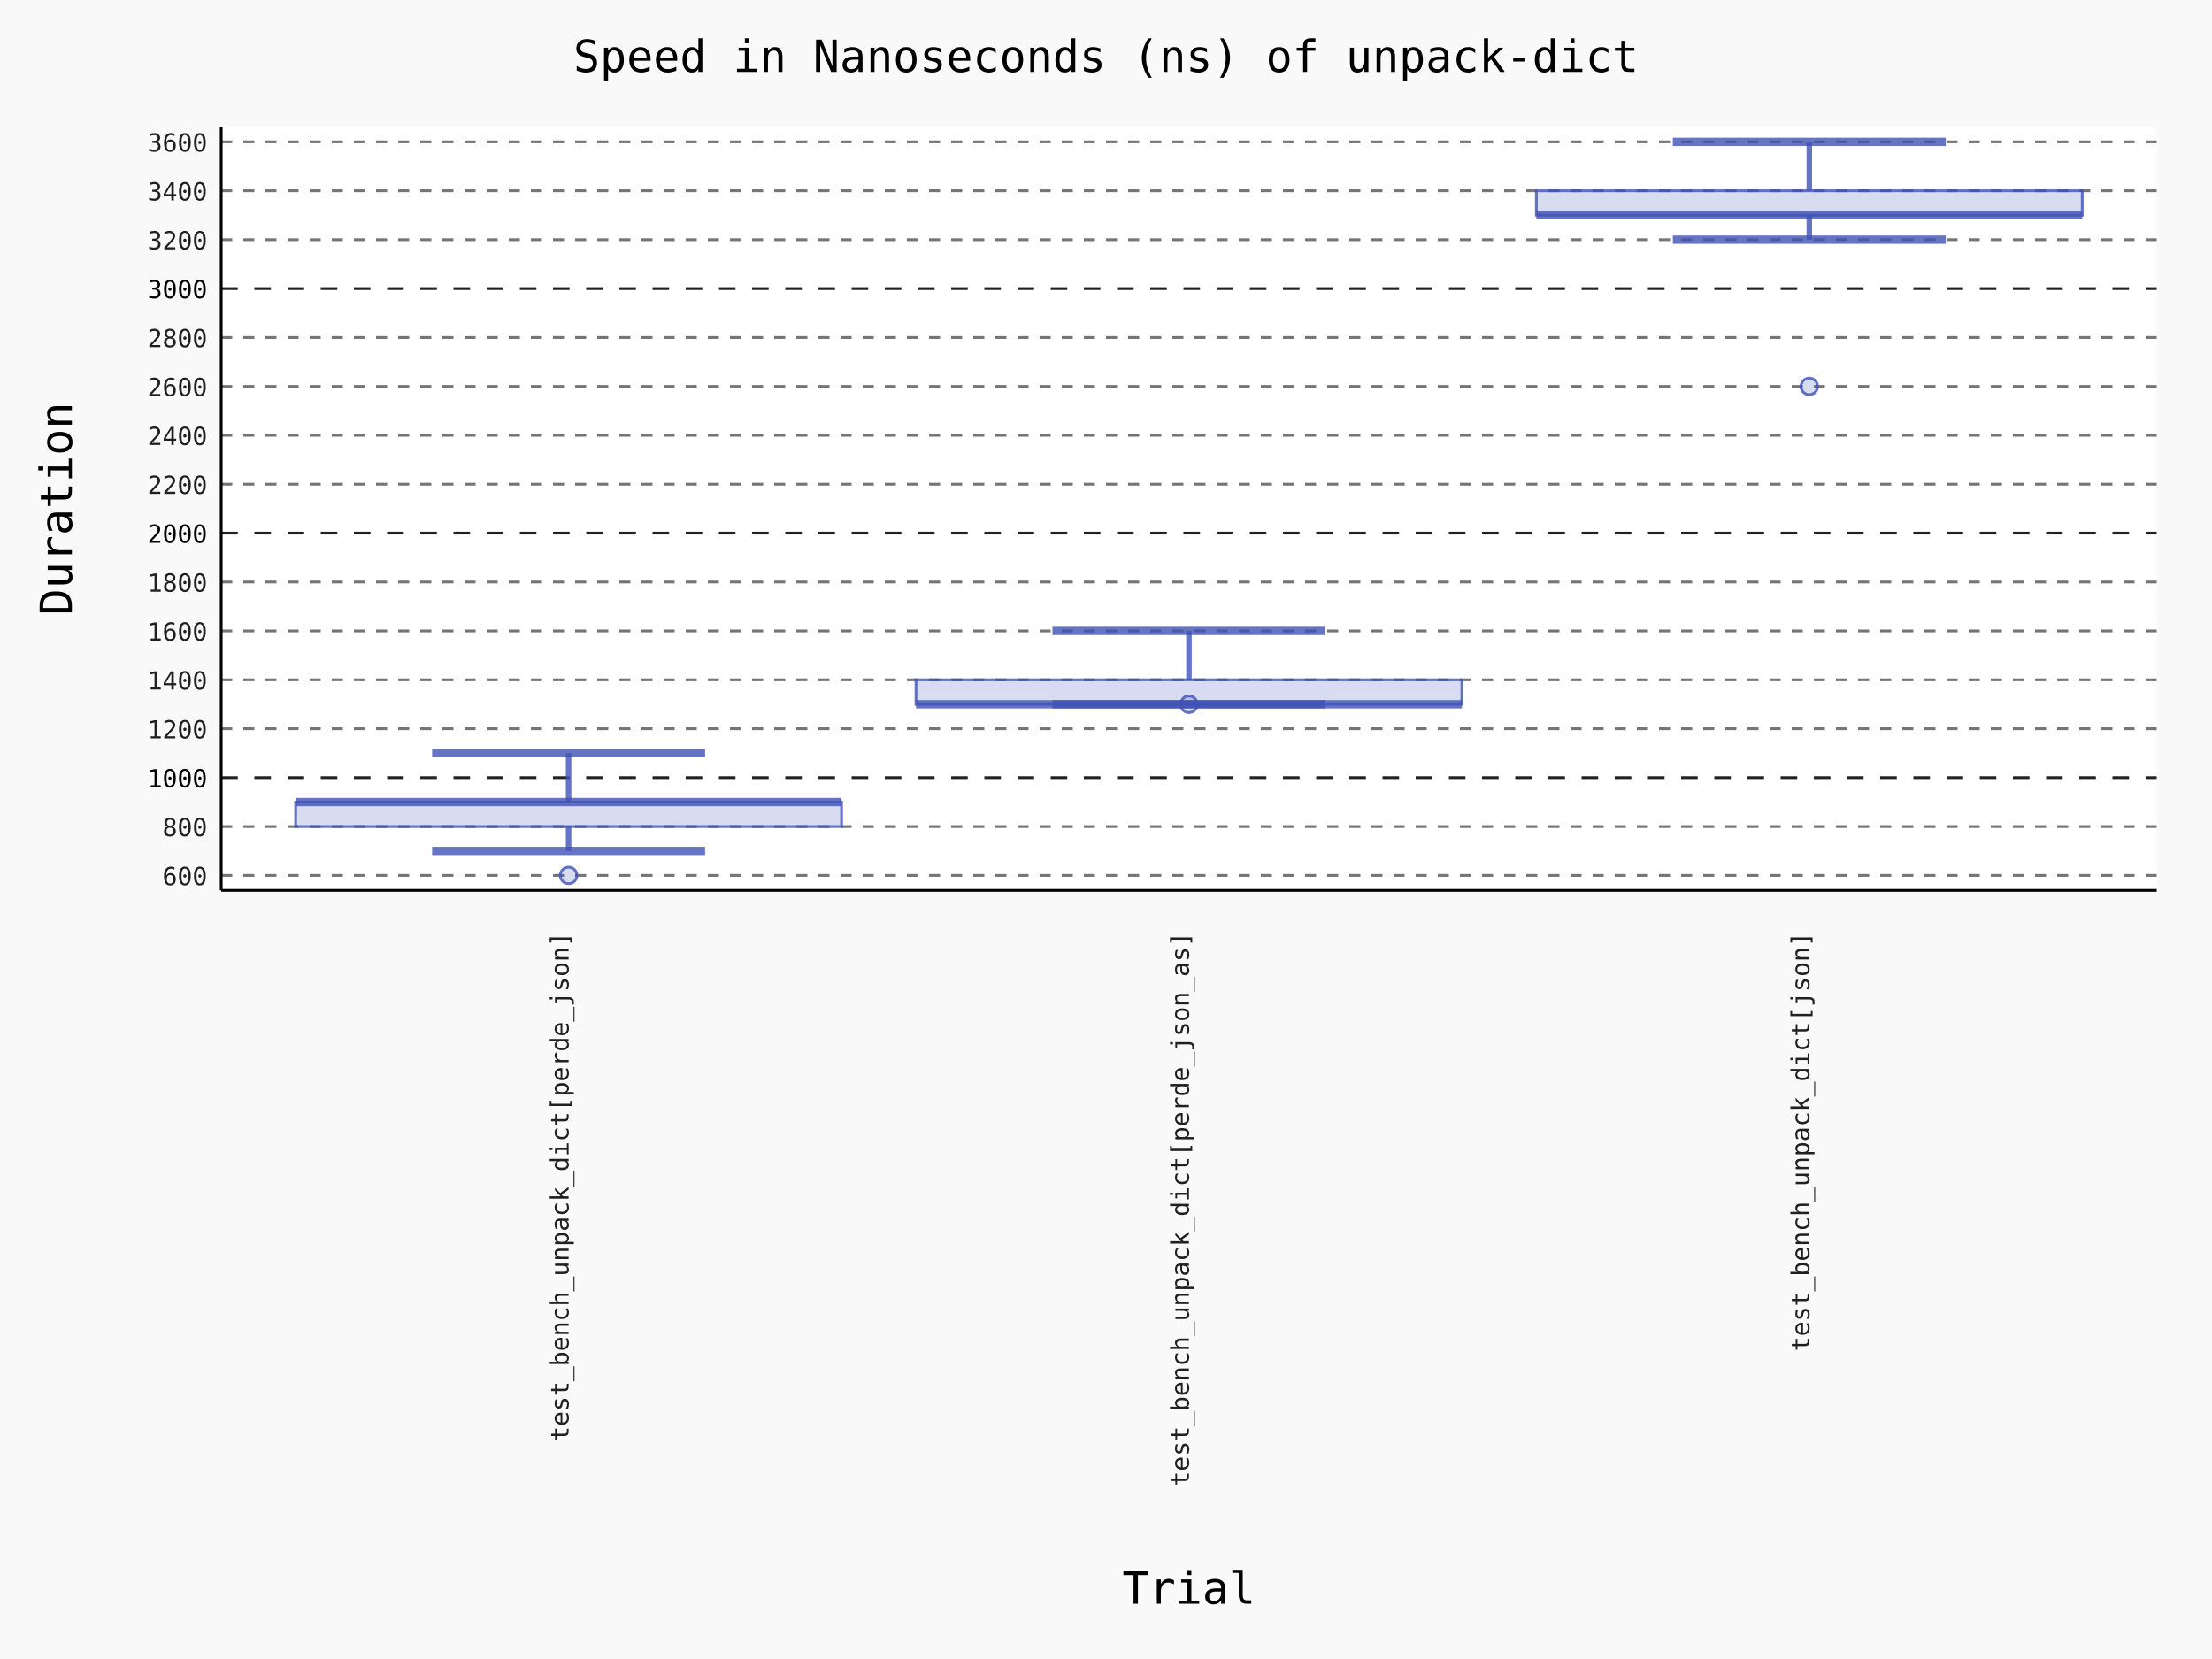
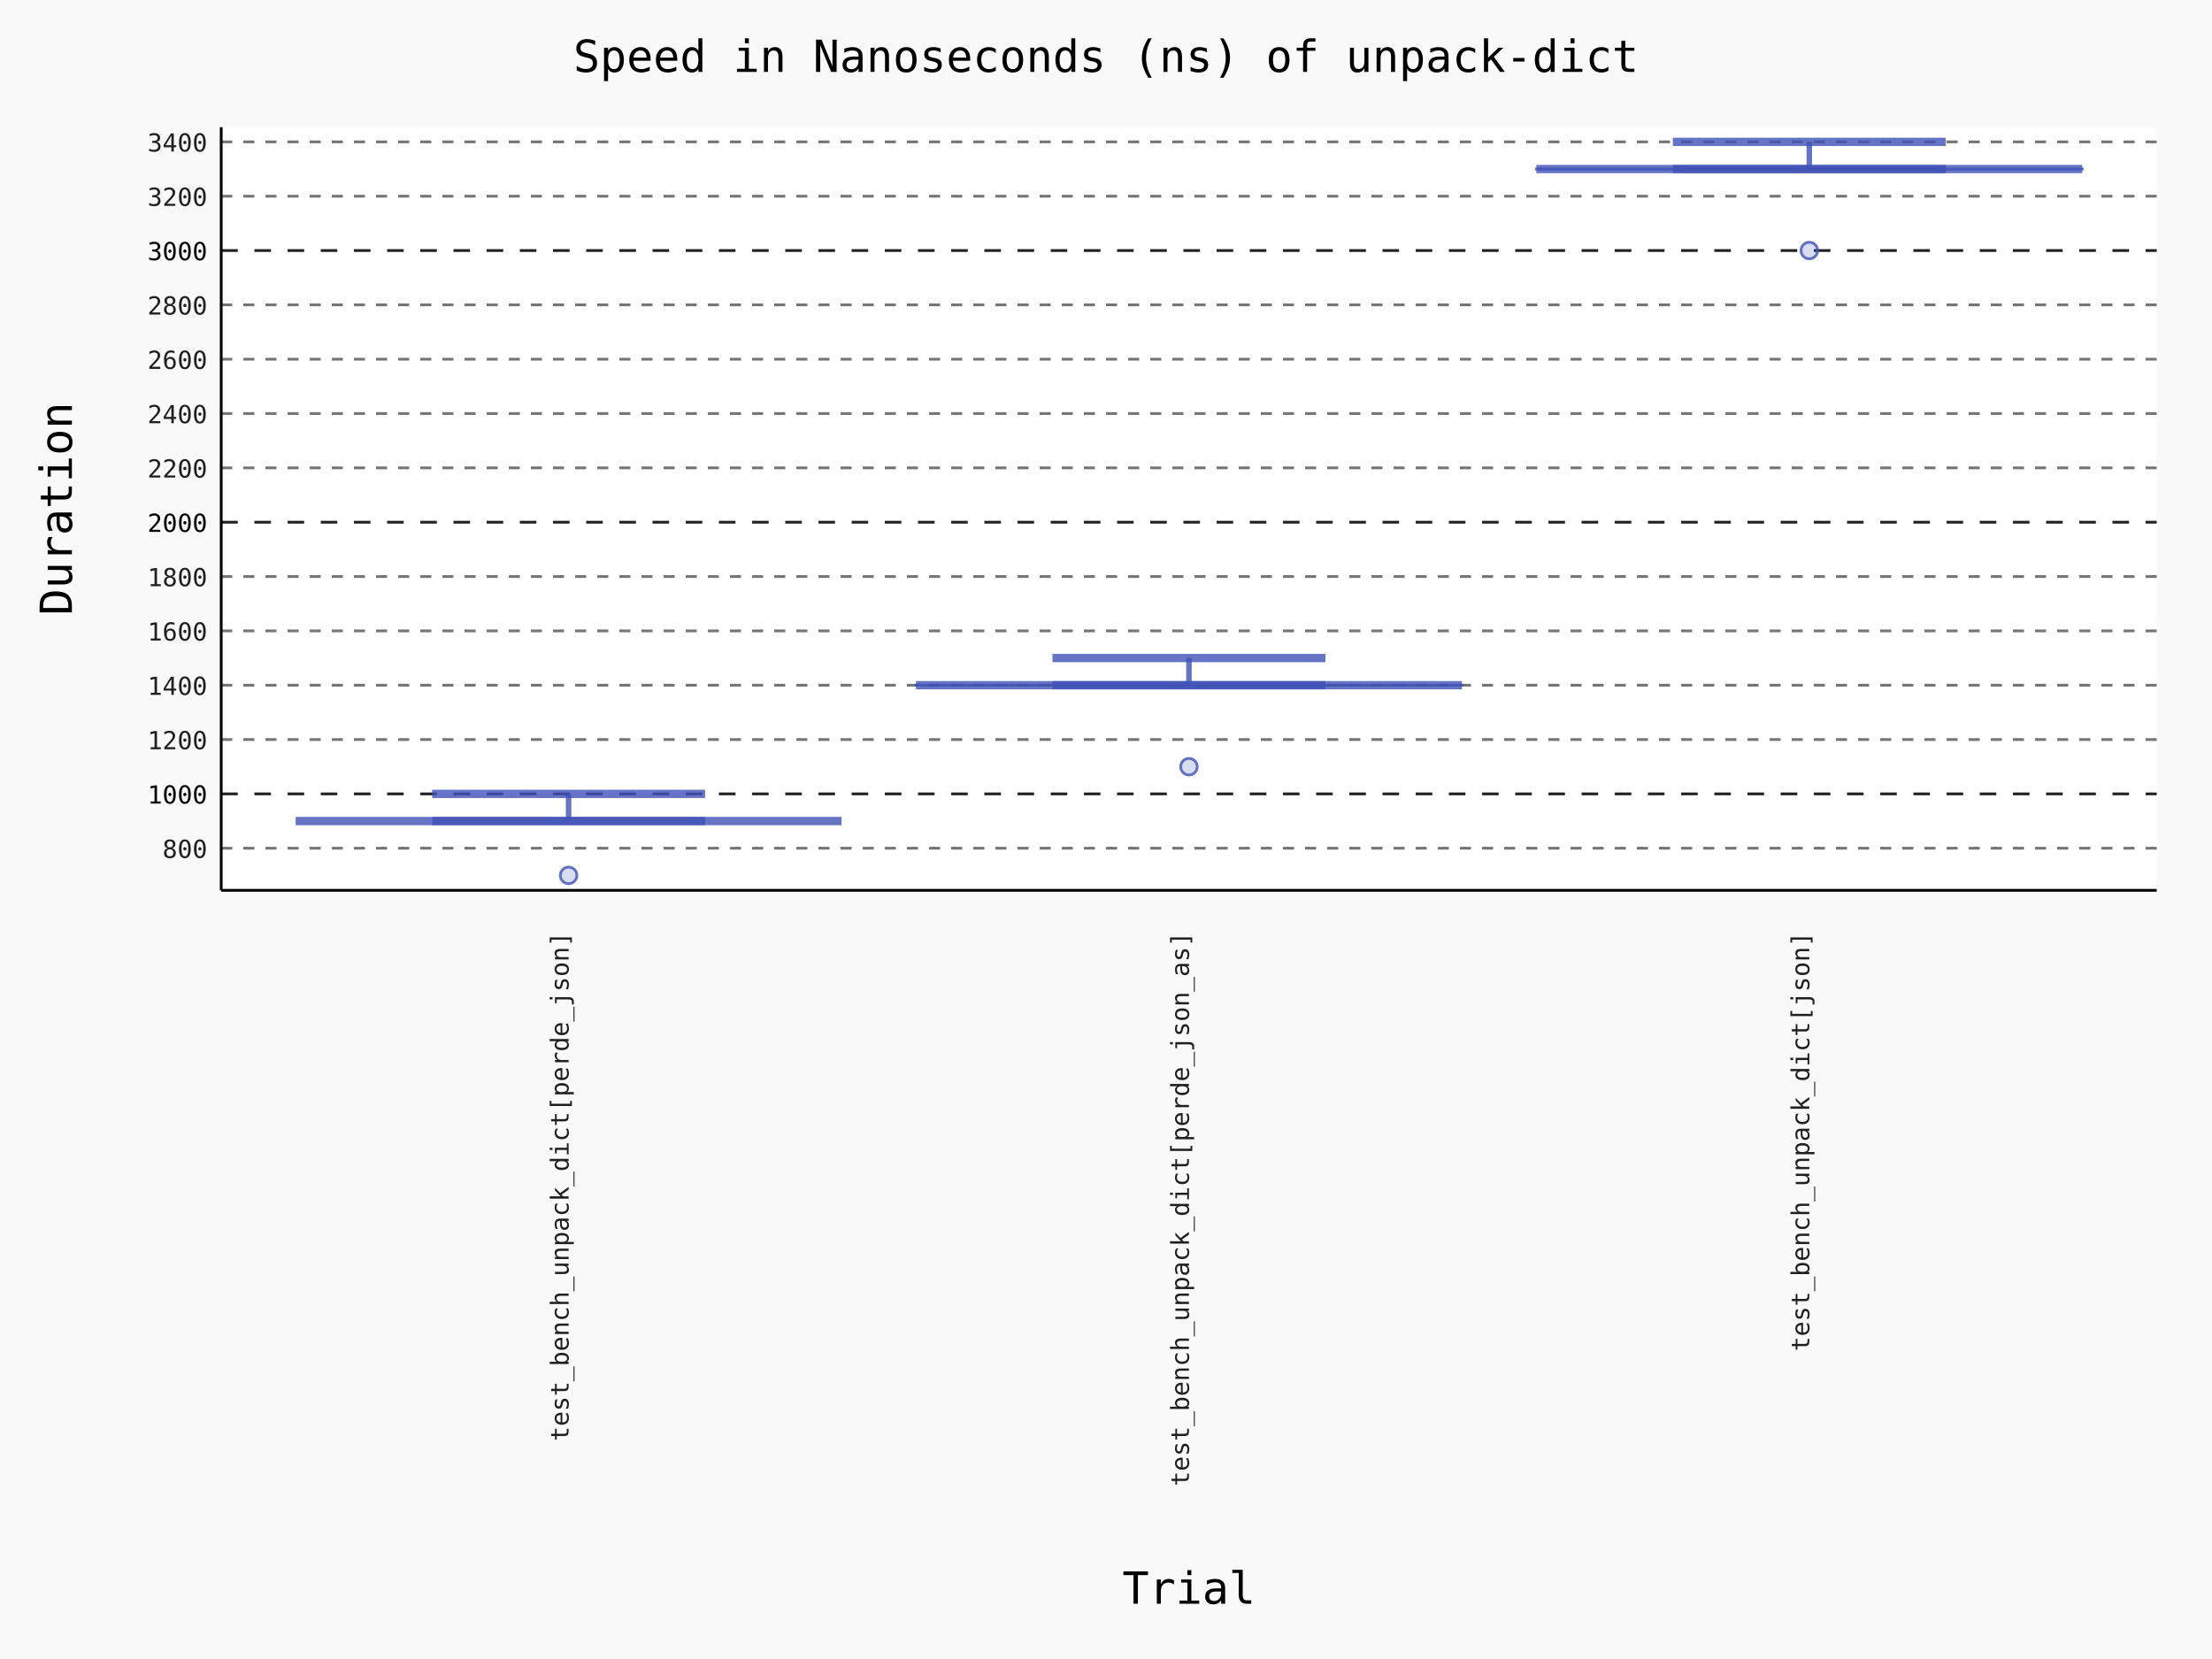
- <svg xmlns="http://www.w3.org/2000/svg" class="pygal-chart" id="chart-1e1df5a9-5a00-4f20-9dbd-84f9dd401477" viewBox="0 0 800 600">
+ <svg xmlns="http://www.w3.org/2000/svg" class="pygal-chart" id="chart-c2232a69-2ec2-431d-ac65-2ce5aca0ca9d" viewBox="0 0 800 600">
  <defs>
-     <style type="text/css">#chart-1e1df5a9-5a00-4f20-9dbd-84f9dd401477{-webkit-user-select:none;-webkit-font-smoothing:antialiased;font-family:Consolas,"Deja Vu Sans Mono","Bitstream Vera Sans Mono","Courier New",monospace}#chart-1e1df5a9-5a00-4f20-9dbd-84f9dd401477 .title{font-family:Consolas,"Deja Vu Sans Mono","Bitstream Vera Sans Mono","Courier New",monospace;font-size:16px}#chart-1e1df5a9-5a00-4f20-9dbd-84f9dd401477 .legends .legend text{font-family:Consolas,"Deja Vu Sans Mono","Bitstream Vera Sans Mono","Courier New",monospace;font-size:14px}#chart-1e1df5a9-5a00-4f20-9dbd-84f9dd401477 .axis text{font-family:Consolas,"Deja Vu Sans Mono","Bitstream Vera Sans Mono","Courier New",monospace;font-size:10px}#chart-1e1df5a9-5a00-4f20-9dbd-84f9dd401477 .axis text.major{font-family:Consolas,"Deja Vu Sans Mono","Bitstream Vera Sans Mono","Courier New",monospace;font-size:10px}#chart-1e1df5a9-5a00-4f20-9dbd-84f9dd401477 .text-overlay text.value{font-family:Consolas,"Deja Vu Sans Mono","Bitstream Vera Sans Mono","Courier New",monospace;font-size:16px}#chart-1e1df5a9-5a00-4f20-9dbd-84f9dd401477 .text-overlay text.label{font-family:Consolas,"Deja Vu Sans Mono","Bitstream Vera Sans Mono","Courier New",monospace;font-size:10px}#chart-1e1df5a9-5a00-4f20-9dbd-84f9dd401477 .tooltip{font-family:Consolas,"Deja Vu Sans Mono","Bitstream Vera Sans Mono","Courier New",monospace;font-size:14px}#chart-1e1df5a9-5a00-4f20-9dbd-84f9dd401477 text.no_data{font-family:Consolas,"Deja Vu Sans Mono","Bitstream Vera Sans Mono","Courier New",monospace;font-size:64px}
- #chart-1e1df5a9-5a00-4f20-9dbd-84f9dd401477{background-color:rgba(249,249,249,1)}#chart-1e1df5a9-5a00-4f20-9dbd-84f9dd401477 path,#chart-1e1df5a9-5a00-4f20-9dbd-84f9dd401477 line,#chart-1e1df5a9-5a00-4f20-9dbd-84f9dd401477 rect,#chart-1e1df5a9-5a00-4f20-9dbd-84f9dd401477 circle{-webkit-transition:150ms;-moz-transition:150ms;transition:150ms}#chart-1e1df5a9-5a00-4f20-9dbd-84f9dd401477 .graph &gt; .background{fill:rgba(249,249,249,1)}#chart-1e1df5a9-5a00-4f20-9dbd-84f9dd401477 .plot &gt; .background{fill:rgba(255,255,255,1)}#chart-1e1df5a9-5a00-4f20-9dbd-84f9dd401477 .graph{fill:rgba(0,0,0,.87)}#chart-1e1df5a9-5a00-4f20-9dbd-84f9dd401477 text.no_data{fill:rgba(0,0,0,1)}#chart-1e1df5a9-5a00-4f20-9dbd-84f9dd401477 .title{fill:rgba(0,0,0,1)}#chart-1e1df5a9-5a00-4f20-9dbd-84f9dd401477 .legends .legend text{fill:rgba(0,0,0,.87)}#chart-1e1df5a9-5a00-4f20-9dbd-84f9dd401477 .legends .legend:hover text{fill:rgba(0,0,0,1)}#chart-1e1df5a9-5a00-4f20-9dbd-84f9dd401477 .axis .line{stroke:rgba(0,0,0,1)}#chart-1e1df5a9-5a00-4f20-9dbd-84f9dd401477 .axis .guide.line{stroke:rgba(0,0,0,.54)}#chart-1e1df5a9-5a00-4f20-9dbd-84f9dd401477 .axis .major.line{stroke:rgba(0,0,0,.87)}#chart-1e1df5a9-5a00-4f20-9dbd-84f9dd401477 .axis text.major{fill:rgba(0,0,0,1)}#chart-1e1df5a9-5a00-4f20-9dbd-84f9dd401477 .axis.y .guides:hover .guide.line,#chart-1e1df5a9-5a00-4f20-9dbd-84f9dd401477 .line-graph .axis.x .guides:hover .guide.line,#chart-1e1df5a9-5a00-4f20-9dbd-84f9dd401477 .stackedline-graph .axis.x .guides:hover .guide.line,#chart-1e1df5a9-5a00-4f20-9dbd-84f9dd401477 .xy-graph .axis.x .guides:hover .guide.line{stroke:rgba(0,0,0,1)}#chart-1e1df5a9-5a00-4f20-9dbd-84f9dd401477 .axis .guides:hover text{fill:rgba(0,0,0,1)}#chart-1e1df5a9-5a00-4f20-9dbd-84f9dd401477 .reactive{fill-opacity:.7;stroke-opacity:.8}#chart-1e1df5a9-5a00-4f20-9dbd-84f9dd401477 .ci{stroke:rgba(0,0,0,.87)}#chart-1e1df5a9-5a00-4f20-9dbd-84f9dd401477 .reactive.active,#chart-1e1df5a9-5a00-4f20-9dbd-84f9dd401477 .active .reactive{fill-opacity:.8;stroke-opacity:.9;stroke-width:4}#chart-1e1df5a9-5a00-4f20-9dbd-84f9dd401477 .ci .reactive.active{stroke-width:1.5}#chart-1e1df5a9-5a00-4f20-9dbd-84f9dd401477 .series text{fill:rgba(0,0,0,1)}#chart-1e1df5a9-5a00-4f20-9dbd-84f9dd401477 .tooltip rect{fill:rgba(255,255,255,1);stroke:rgba(0,0,0,1);-webkit-transition:opacity 150ms;-moz-transition:opacity 150ms;transition:opacity 150ms}#chart-1e1df5a9-5a00-4f20-9dbd-84f9dd401477 .tooltip .label{fill:rgba(0,0,0,.87)}#chart-1e1df5a9-5a00-4f20-9dbd-84f9dd401477 .tooltip .label{fill:rgba(0,0,0,.87)}#chart-1e1df5a9-5a00-4f20-9dbd-84f9dd401477 .tooltip .legend{font-size:.8em;fill:rgba(0,0,0,.54)}#chart-1e1df5a9-5a00-4f20-9dbd-84f9dd401477 .tooltip .x_label{font-size:.6em;fill:rgba(0,0,0,1)}#chart-1e1df5a9-5a00-4f20-9dbd-84f9dd401477 .tooltip .xlink{font-size:.5em;text-decoration:underline}#chart-1e1df5a9-5a00-4f20-9dbd-84f9dd401477 .tooltip .value{font-size:1.5em}#chart-1e1df5a9-5a00-4f20-9dbd-84f9dd401477 .bound{font-size:.5em}#chart-1e1df5a9-5a00-4f20-9dbd-84f9dd401477 .max-value{font-size:.75em;fill:rgba(0,0,0,.54)}#chart-1e1df5a9-5a00-4f20-9dbd-84f9dd401477 .map-element{fill:rgba(255,255,255,1);stroke:rgba(0,0,0,.54) !important}#chart-1e1df5a9-5a00-4f20-9dbd-84f9dd401477 .map-element .reactive{fill-opacity:inherit;stroke-opacity:inherit}#chart-1e1df5a9-5a00-4f20-9dbd-84f9dd401477 .color-0,#chart-1e1df5a9-5a00-4f20-9dbd-84f9dd401477 .color-0 a:visited{stroke:#3F51B5;fill:#3F51B5}#chart-1e1df5a9-5a00-4f20-9dbd-84f9dd401477 .color-1,#chart-1e1df5a9-5a00-4f20-9dbd-84f9dd401477 .color-1 a:visited{stroke:#3F51B5;fill:#3F51B5}#chart-1e1df5a9-5a00-4f20-9dbd-84f9dd401477 .color-2,#chart-1e1df5a9-5a00-4f20-9dbd-84f9dd401477 .color-2 a:visited{stroke:#3F51B5;fill:#3F51B5}#chart-1e1df5a9-5a00-4f20-9dbd-84f9dd401477 .text-overlay .color-0 text{fill:black}#chart-1e1df5a9-5a00-4f20-9dbd-84f9dd401477 .text-overlay .color-1 text{fill:black}#chart-1e1df5a9-5a00-4f20-9dbd-84f9dd401477 .text-overlay .color-2 text{fill:black}
- #chart-1e1df5a9-5a00-4f20-9dbd-84f9dd401477 text.no_data{text-anchor:middle}#chart-1e1df5a9-5a00-4f20-9dbd-84f9dd401477 .guide.line{fill:none}#chart-1e1df5a9-5a00-4f20-9dbd-84f9dd401477 .centered{text-anchor:middle}#chart-1e1df5a9-5a00-4f20-9dbd-84f9dd401477 .title{text-anchor:middle}#chart-1e1df5a9-5a00-4f20-9dbd-84f9dd401477 .legends .legend text{fill-opacity:1}#chart-1e1df5a9-5a00-4f20-9dbd-84f9dd401477 .axis.x text{text-anchor:middle}#chart-1e1df5a9-5a00-4f20-9dbd-84f9dd401477 .axis.x:not(.web) text[transform]{text-anchor:start}#chart-1e1df5a9-5a00-4f20-9dbd-84f9dd401477 .axis.x:not(.web) text[transform].backwards{text-anchor:end}#chart-1e1df5a9-5a00-4f20-9dbd-84f9dd401477 .axis.y text{text-anchor:end}#chart-1e1df5a9-5a00-4f20-9dbd-84f9dd401477 .axis.y text[transform].backwards{text-anchor:start}#chart-1e1df5a9-5a00-4f20-9dbd-84f9dd401477 .axis.y2 text{text-anchor:start}#chart-1e1df5a9-5a00-4f20-9dbd-84f9dd401477 .axis.y2 text[transform].backwards{text-anchor:end}#chart-1e1df5a9-5a00-4f20-9dbd-84f9dd401477 .axis .guide.line{stroke-dasharray:4,4}#chart-1e1df5a9-5a00-4f20-9dbd-84f9dd401477 .axis .major.guide.line{stroke-dasharray:6,6}#chart-1e1df5a9-5a00-4f20-9dbd-84f9dd401477 .horizontal .axis.y .guide.line,#chart-1e1df5a9-5a00-4f20-9dbd-84f9dd401477 .horizontal .axis.y2 .guide.line,#chart-1e1df5a9-5a00-4f20-9dbd-84f9dd401477 .vertical .axis.x .guide.line{opacity:0}#chart-1e1df5a9-5a00-4f20-9dbd-84f9dd401477 .horizontal .axis.always_show .guide.line,#chart-1e1df5a9-5a00-4f20-9dbd-84f9dd401477 .vertical .axis.always_show .guide.line{opacity:1 !important}#chart-1e1df5a9-5a00-4f20-9dbd-84f9dd401477 .axis.y .guides:hover .guide.line,#chart-1e1df5a9-5a00-4f20-9dbd-84f9dd401477 .axis.y2 .guides:hover .guide.line,#chart-1e1df5a9-5a00-4f20-9dbd-84f9dd401477 .axis.x .guides:hover .guide.line{opacity:1}#chart-1e1df5a9-5a00-4f20-9dbd-84f9dd401477 .axis .guides:hover text{opacity:1}#chart-1e1df5a9-5a00-4f20-9dbd-84f9dd401477 .nofill{fill:none}#chart-1e1df5a9-5a00-4f20-9dbd-84f9dd401477 .subtle-fill{fill-opacity:.2}#chart-1e1df5a9-5a00-4f20-9dbd-84f9dd401477 .dot{stroke-width:1px;fill-opacity:1}#chart-1e1df5a9-5a00-4f20-9dbd-84f9dd401477 .dot.active{stroke-width:5px}#chart-1e1df5a9-5a00-4f20-9dbd-84f9dd401477 .dot.negative{fill:transparent}#chart-1e1df5a9-5a00-4f20-9dbd-84f9dd401477 text,#chart-1e1df5a9-5a00-4f20-9dbd-84f9dd401477 tspan{stroke:none !important}#chart-1e1df5a9-5a00-4f20-9dbd-84f9dd401477 .series text.active{opacity:1}#chart-1e1df5a9-5a00-4f20-9dbd-84f9dd401477 .tooltip rect{fill-opacity:.95;stroke-width:.5}#chart-1e1df5a9-5a00-4f20-9dbd-84f9dd401477 .tooltip text{fill-opacity:1}#chart-1e1df5a9-5a00-4f20-9dbd-84f9dd401477 .showable{visibility:hidden}#chart-1e1df5a9-5a00-4f20-9dbd-84f9dd401477 .showable.shown{visibility:visible}#chart-1e1df5a9-5a00-4f20-9dbd-84f9dd401477 .gauge-background{fill:rgba(229,229,229,1);stroke:none}#chart-1e1df5a9-5a00-4f20-9dbd-84f9dd401477 .bg-lines{stroke:rgba(249,249,249,1);stroke-width:2px}
+     <style type="text/css">#chart-c2232a69-2ec2-431d-ac65-2ce5aca0ca9d{-webkit-user-select:none;-webkit-font-smoothing:antialiased;font-family:Consolas,"Deja Vu Sans Mono","Bitstream Vera Sans Mono","Courier New",monospace}#chart-c2232a69-2ec2-431d-ac65-2ce5aca0ca9d .title{font-family:Consolas,"Deja Vu Sans Mono","Bitstream Vera Sans Mono","Courier New",monospace;font-size:16px}#chart-c2232a69-2ec2-431d-ac65-2ce5aca0ca9d .legends .legend text{font-family:Consolas,"Deja Vu Sans Mono","Bitstream Vera Sans Mono","Courier New",monospace;font-size:14px}#chart-c2232a69-2ec2-431d-ac65-2ce5aca0ca9d .axis text{font-family:Consolas,"Deja Vu Sans Mono","Bitstream Vera Sans Mono","Courier New",monospace;font-size:10px}#chart-c2232a69-2ec2-431d-ac65-2ce5aca0ca9d .axis text.major{font-family:Consolas,"Deja Vu Sans Mono","Bitstream Vera Sans Mono","Courier New",monospace;font-size:10px}#chart-c2232a69-2ec2-431d-ac65-2ce5aca0ca9d .text-overlay text.value{font-family:Consolas,"Deja Vu Sans Mono","Bitstream Vera Sans Mono","Courier New",monospace;font-size:16px}#chart-c2232a69-2ec2-431d-ac65-2ce5aca0ca9d .text-overlay text.label{font-family:Consolas,"Deja Vu Sans Mono","Bitstream Vera Sans Mono","Courier New",monospace;font-size:10px}#chart-c2232a69-2ec2-431d-ac65-2ce5aca0ca9d .tooltip{font-family:Consolas,"Deja Vu Sans Mono","Bitstream Vera Sans Mono","Courier New",monospace;font-size:14px}#chart-c2232a69-2ec2-431d-ac65-2ce5aca0ca9d text.no_data{font-family:Consolas,"Deja Vu Sans Mono","Bitstream Vera Sans Mono","Courier New",monospace;font-size:64px}
+ #chart-c2232a69-2ec2-431d-ac65-2ce5aca0ca9d{background-color:rgba(249,249,249,1)}#chart-c2232a69-2ec2-431d-ac65-2ce5aca0ca9d path,#chart-c2232a69-2ec2-431d-ac65-2ce5aca0ca9d line,#chart-c2232a69-2ec2-431d-ac65-2ce5aca0ca9d rect,#chart-c2232a69-2ec2-431d-ac65-2ce5aca0ca9d circle{-webkit-transition:150ms;-moz-transition:150ms;transition:150ms}#chart-c2232a69-2ec2-431d-ac65-2ce5aca0ca9d .graph &gt; .background{fill:rgba(249,249,249,1)}#chart-c2232a69-2ec2-431d-ac65-2ce5aca0ca9d .plot &gt; .background{fill:rgba(255,255,255,1)}#chart-c2232a69-2ec2-431d-ac65-2ce5aca0ca9d .graph{fill:rgba(0,0,0,.87)}#chart-c2232a69-2ec2-431d-ac65-2ce5aca0ca9d text.no_data{fill:rgba(0,0,0,1)}#chart-c2232a69-2ec2-431d-ac65-2ce5aca0ca9d .title{fill:rgba(0,0,0,1)}#chart-c2232a69-2ec2-431d-ac65-2ce5aca0ca9d .legends .legend text{fill:rgba(0,0,0,.87)}#chart-c2232a69-2ec2-431d-ac65-2ce5aca0ca9d .legends .legend:hover text{fill:rgba(0,0,0,1)}#chart-c2232a69-2ec2-431d-ac65-2ce5aca0ca9d .axis .line{stroke:rgba(0,0,0,1)}#chart-c2232a69-2ec2-431d-ac65-2ce5aca0ca9d .axis .guide.line{stroke:rgba(0,0,0,.54)}#chart-c2232a69-2ec2-431d-ac65-2ce5aca0ca9d .axis .major.line{stroke:rgba(0,0,0,.87)}#chart-c2232a69-2ec2-431d-ac65-2ce5aca0ca9d .axis text.major{fill:rgba(0,0,0,1)}#chart-c2232a69-2ec2-431d-ac65-2ce5aca0ca9d .axis.y .guides:hover .guide.line,#chart-c2232a69-2ec2-431d-ac65-2ce5aca0ca9d .line-graph .axis.x .guides:hover .guide.line,#chart-c2232a69-2ec2-431d-ac65-2ce5aca0ca9d .stackedline-graph .axis.x .guides:hover .guide.line,#chart-c2232a69-2ec2-431d-ac65-2ce5aca0ca9d .xy-graph .axis.x .guides:hover .guide.line{stroke:rgba(0,0,0,1)}#chart-c2232a69-2ec2-431d-ac65-2ce5aca0ca9d .axis .guides:hover text{fill:rgba(0,0,0,1)}#chart-c2232a69-2ec2-431d-ac65-2ce5aca0ca9d .reactive{fill-opacity:.7;stroke-opacity:.8}#chart-c2232a69-2ec2-431d-ac65-2ce5aca0ca9d .ci{stroke:rgba(0,0,0,.87)}#chart-c2232a69-2ec2-431d-ac65-2ce5aca0ca9d .reactive.active,#chart-c2232a69-2ec2-431d-ac65-2ce5aca0ca9d .active .reactive{fill-opacity:.8;stroke-opacity:.9;stroke-width:4}#chart-c2232a69-2ec2-431d-ac65-2ce5aca0ca9d .ci .reactive.active{stroke-width:1.5}#chart-c2232a69-2ec2-431d-ac65-2ce5aca0ca9d .series text{fill:rgba(0,0,0,1)}#chart-c2232a69-2ec2-431d-ac65-2ce5aca0ca9d .tooltip rect{fill:rgba(255,255,255,1);stroke:rgba(0,0,0,1);-webkit-transition:opacity 150ms;-moz-transition:opacity 150ms;transition:opacity 150ms}#chart-c2232a69-2ec2-431d-ac65-2ce5aca0ca9d .tooltip .label{fill:rgba(0,0,0,.87)}#chart-c2232a69-2ec2-431d-ac65-2ce5aca0ca9d .tooltip .label{fill:rgba(0,0,0,.87)}#chart-c2232a69-2ec2-431d-ac65-2ce5aca0ca9d .tooltip .legend{font-size:.8em;fill:rgba(0,0,0,.54)}#chart-c2232a69-2ec2-431d-ac65-2ce5aca0ca9d .tooltip .x_label{font-size:.6em;fill:rgba(0,0,0,1)}#chart-c2232a69-2ec2-431d-ac65-2ce5aca0ca9d .tooltip .xlink{font-size:.5em;text-decoration:underline}#chart-c2232a69-2ec2-431d-ac65-2ce5aca0ca9d .tooltip .value{font-size:1.5em}#chart-c2232a69-2ec2-431d-ac65-2ce5aca0ca9d .bound{font-size:.5em}#chart-c2232a69-2ec2-431d-ac65-2ce5aca0ca9d .max-value{font-size:.75em;fill:rgba(0,0,0,.54)}#chart-c2232a69-2ec2-431d-ac65-2ce5aca0ca9d .map-element{fill:rgba(255,255,255,1);stroke:rgba(0,0,0,.54) !important}#chart-c2232a69-2ec2-431d-ac65-2ce5aca0ca9d .map-element .reactive{fill-opacity:inherit;stroke-opacity:inherit}#chart-c2232a69-2ec2-431d-ac65-2ce5aca0ca9d .color-0,#chart-c2232a69-2ec2-431d-ac65-2ce5aca0ca9d .color-0 a:visited{stroke:#3F51B5;fill:#3F51B5}#chart-c2232a69-2ec2-431d-ac65-2ce5aca0ca9d .color-1,#chart-c2232a69-2ec2-431d-ac65-2ce5aca0ca9d .color-1 a:visited{stroke:#3F51B5;fill:#3F51B5}#chart-c2232a69-2ec2-431d-ac65-2ce5aca0ca9d .color-2,#chart-c2232a69-2ec2-431d-ac65-2ce5aca0ca9d .color-2 a:visited{stroke:#3F51B5;fill:#3F51B5}#chart-c2232a69-2ec2-431d-ac65-2ce5aca0ca9d .text-overlay .color-0 text{fill:black}#chart-c2232a69-2ec2-431d-ac65-2ce5aca0ca9d .text-overlay .color-1 text{fill:black}#chart-c2232a69-2ec2-431d-ac65-2ce5aca0ca9d .text-overlay .color-2 text{fill:black}
+ #chart-c2232a69-2ec2-431d-ac65-2ce5aca0ca9d text.no_data{text-anchor:middle}#chart-c2232a69-2ec2-431d-ac65-2ce5aca0ca9d .guide.line{fill:none}#chart-c2232a69-2ec2-431d-ac65-2ce5aca0ca9d .centered{text-anchor:middle}#chart-c2232a69-2ec2-431d-ac65-2ce5aca0ca9d .title{text-anchor:middle}#chart-c2232a69-2ec2-431d-ac65-2ce5aca0ca9d .legends .legend text{fill-opacity:1}#chart-c2232a69-2ec2-431d-ac65-2ce5aca0ca9d .axis.x text{text-anchor:middle}#chart-c2232a69-2ec2-431d-ac65-2ce5aca0ca9d .axis.x:not(.web) text[transform]{text-anchor:start}#chart-c2232a69-2ec2-431d-ac65-2ce5aca0ca9d .axis.x:not(.web) text[transform].backwards{text-anchor:end}#chart-c2232a69-2ec2-431d-ac65-2ce5aca0ca9d .axis.y text{text-anchor:end}#chart-c2232a69-2ec2-431d-ac65-2ce5aca0ca9d .axis.y text[transform].backwards{text-anchor:start}#chart-c2232a69-2ec2-431d-ac65-2ce5aca0ca9d .axis.y2 text{text-anchor:start}#chart-c2232a69-2ec2-431d-ac65-2ce5aca0ca9d .axis.y2 text[transform].backwards{text-anchor:end}#chart-c2232a69-2ec2-431d-ac65-2ce5aca0ca9d .axis .guide.line{stroke-dasharray:4,4}#chart-c2232a69-2ec2-431d-ac65-2ce5aca0ca9d .axis .major.guide.line{stroke-dasharray:6,6}#chart-c2232a69-2ec2-431d-ac65-2ce5aca0ca9d .horizontal .axis.y .guide.line,#chart-c2232a69-2ec2-431d-ac65-2ce5aca0ca9d .horizontal .axis.y2 .guide.line,#chart-c2232a69-2ec2-431d-ac65-2ce5aca0ca9d .vertical .axis.x .guide.line{opacity:0}#chart-c2232a69-2ec2-431d-ac65-2ce5aca0ca9d .horizontal .axis.always_show .guide.line,#chart-c2232a69-2ec2-431d-ac65-2ce5aca0ca9d .vertical .axis.always_show .guide.line{opacity:1 !important}#chart-c2232a69-2ec2-431d-ac65-2ce5aca0ca9d .axis.y .guides:hover .guide.line,#chart-c2232a69-2ec2-431d-ac65-2ce5aca0ca9d .axis.y2 .guides:hover .guide.line,#chart-c2232a69-2ec2-431d-ac65-2ce5aca0ca9d .axis.x .guides:hover .guide.line{opacity:1}#chart-c2232a69-2ec2-431d-ac65-2ce5aca0ca9d .axis .guides:hover text{opacity:1}#chart-c2232a69-2ec2-431d-ac65-2ce5aca0ca9d .nofill{fill:none}#chart-c2232a69-2ec2-431d-ac65-2ce5aca0ca9d .subtle-fill{fill-opacity:.2}#chart-c2232a69-2ec2-431d-ac65-2ce5aca0ca9d .dot{stroke-width:1px;fill-opacity:1}#chart-c2232a69-2ec2-431d-ac65-2ce5aca0ca9d .dot.active{stroke-width:5px}#chart-c2232a69-2ec2-431d-ac65-2ce5aca0ca9d .dot.negative{fill:transparent}#chart-c2232a69-2ec2-431d-ac65-2ce5aca0ca9d text,#chart-c2232a69-2ec2-431d-ac65-2ce5aca0ca9d tspan{stroke:none !important}#chart-c2232a69-2ec2-431d-ac65-2ce5aca0ca9d .series text.active{opacity:1}#chart-c2232a69-2ec2-431d-ac65-2ce5aca0ca9d .tooltip rect{fill-opacity:.95;stroke-width:.5}#chart-c2232a69-2ec2-431d-ac65-2ce5aca0ca9d .tooltip text{fill-opacity:1}#chart-c2232a69-2ec2-431d-ac65-2ce5aca0ca9d .showable{visibility:hidden}#chart-c2232a69-2ec2-431d-ac65-2ce5aca0ca9d .showable.shown{visibility:visible}#chart-c2232a69-2ec2-431d-ac65-2ce5aca0ca9d .gauge-background{fill:rgba(229,229,229,1);stroke:none}#chart-c2232a69-2ec2-431d-ac65-2ce5aca0ca9d .bg-lines{stroke:rgba(249,249,249,1);stroke-width:2px}
.tooltip .value{font-size:1em !important}.axis text{font-size:9px !important}</style>
  </defs>
  <g class="graph custombox-graph vertical">
    <rect class="background" height="600" width="800" x="0" y="0" />
    <g class="plot" transform="translate(80, 46)">
      <rect class="background" height="276.0" width="700.0" x="0" y="0" />
      <g class="axis y always_show">
        <path class="line" d="M0 276 h700" />
        <g class="guides">
-           <path class="guide line" d="M0 270.604 h700" />
-           <text class="" x="-5" y="274.104">600</text>
+           <path class="guide line" d="M0 260.769 h700" />
+           <text class="" x="-5" y="264.269">800</text>
        </g>
        <g class="guides">
-           <path class="guide line" d="M0 252.917 h700" />
-           <text class="" x="-5" y="256.417">800</text>
+           <path class="major guide line" d="M0 241.118 h700" />
+           <text class="major" x="-5" y="244.618">1000</text>
        </g>
        <g class="guides">
-           <path class="major guide line" d="M0 235.231 h700" />
-           <text class="major" x="-5" y="238.731">1000</text>
+           <path class="guide line" d="M0 221.467 h700" />
+           <text class="" x="-5" y="224.967">1200</text>
        </g>
        <g class="guides">
-           <path class="guide line" d="M0 217.545 h700" />
-           <text class="" x="-5" y="221.045">1200</text>
+           <path class="guide line" d="M0 201.816 h700" />
+           <text class="" x="-5" y="205.316">1400</text>
        </g>
        <g class="guides">
-           <path class="guide line" d="M0 199.858 h700" />
-           <text class="" x="-5" y="203.358">1400</text>
+           <path class="guide line" d="M0 182.165 h700" />
+           <text class="" x="-5" y="185.665">1600</text>
        </g>
        <g class="guides">
-           <path class="guide line" d="M0 182.172 h700" />
-           <text class="" x="-5" y="185.672">1600</text>
+           <path class="guide line" d="M0 162.514 h700" />
+           <text class="" x="-5" y="166.014">1800</text>
        </g>
        <g class="guides">
-           <path class="guide line" d="M0 164.485 h700" />
-           <text class="" x="-5" y="167.985">1800</text>
+           <path class="major guide line" d="M0 142.864 h700" />
+           <text class="major" x="-5" y="146.364">2000</text>
        </g>
        <g class="guides">
-           <path class="major guide line" d="M0 146.799 h700" />
-           <text class="major" x="-5" y="150.299">2000</text>
+           <path class="guide line" d="M0 123.213 h700" />
+           <text class="" x="-5" y="126.713">2200</text>
        </g>
        <g class="guides">
-           <path class="guide line" d="M0 129.113 h700" />
-           <text class="" x="-5" y="132.613">2200</text>
+           <path class="guide line" d="M0 103.562 h700" />
+           <text class="" x="-5" y="107.062">2400</text>
        </g>
        <g class="guides">
-           <path class="guide line" d="M0 111.426 h700" />
-           <text class="" x="-5" y="114.926">2400</text>
+           <path class="guide line" d="M0 83.911 h700" />
+           <text class="" x="-5" y="87.411">2600</text>
        </g>
        <g class="guides">
-           <path class="guide line" d="M0 93.74 h700" />
-           <text class="" x="-5" y="97.24">2600</text>
+           <path class="guide line" d="M0 64.26 h700" />
+           <text class="" x="-5" y="67.76">2800</text>
        </g>
        <g class="guides">
-           <path class="guide line" d="M0 76.053 h700" />
-           <text class="" x="-5" y="79.553">2800</text>
+           <path class="major guide line" d="M0 44.609 h700" />
+           <text class="major" x="-5" y="48.109">3000</text>
        </g>
        <g class="guides">
-           <path class="major guide line" d="M0 58.367 h700" />
-           <text class="major" x="-5" y="61.867">3000</text>
-         </g>
-         <g class="guides">
-           <path class="guide line" d="M0 40.681 h700" />
-           <text class="" x="-5" y="44.181">3200</text>
-         </g>
-         <g class="guides">
-           <path class="guide line" d="M0 22.994 h700" />
-           <text class="" x="-5" y="26.494">3400</text>
+           <path class="guide line" d="M0 24.959 h700" />
+           <text class="" x="-5" y="28.459">3200</text>
        </g>
        <g class="guides">
          <path class="guide line" d="M0 5.308 h700" />
-           <text class="" x="-5" y="8.808">3600</text>
+           <text class="" x="-5" y="8.808">3400</text>
        </g>
      </g>
      <g class="axis x">
        <path class="line" d="M0 0 v276" />
        <g class="guides">
          <path class="guide line" d="M125.641 0 v276" />
          <text class="backwards" transform="rotate(270 125.641 291)" x="125.641" y="291.0">test_bench_unpack_dict[perde_json]</text>
        </g>
        <g class="guides">
          <path class="guide line" d="M350 0 v276" />
          <text class="backwards" transform="rotate(270 350 291)" x="350.0" y="291.0">test_bench_unpack_dict[perde_json_as]</text>
        </g>
        <g class="guides">
          <path class="guide line" d="M574.359 0 v276" />
          <text class="backwards" transform="rotate(270 574.359 291)" x="574.359" y="291.0">test_bench_unpack_dict[json]</text>
        </g>
      </g>
      <g class="series serie-0 color-0">
        <g class="boxes">
          <g class="box">
-             <path class="reactive tooltip-trigger" d="M76.282 261.761 L175 261.761" stroke-width="3" />
-             <path class="reactive tooltip-trigger" d="M26.923 244.074 L224.359 244.074" stroke-width="3" />
-             <path class="reactive tooltip-trigger" d="M76.282 226.388 L175 226.388" stroke-width="3" />
-             <path class="reactive tooltip-trigger" d="M125.641 261.761 L125.641 252.917" stroke-width="2" />
-             <path class="reactive tooltip-trigger" d="M125.641 226.388 L125.641 244.074" stroke-width="2" />
-             <rect class="subtle-fill reactive tooltip-trigger" height="8.843" width="197.436" x="26.923" y="244.074" />
-             <circle class="subtle-fill reactive tooltip-trigger" cx="125.641" cy="270.604" r="3" />
-             <circle class="subtle-fill reactive tooltip-trigger" cx="125.641" cy="-18645.014" r="3" />
+             <path class="reactive tooltip-trigger" d="M76.282 250.943 L175 250.943" stroke-width="3" />
+             <path class="reactive tooltip-trigger" d="M26.923 250.943 L224.359 250.943" stroke-width="3" />
+             <path class="reactive tooltip-trigger" d="M76.282 241.12 L175 241.12" stroke-width="3" />
+             <path class="reactive tooltip-trigger" d="M125.641 250.943 L125.641 250.943" stroke-width="2" />
+             <path class="reactive tooltip-trigger" d="M125.641 241.12 L125.641 250.943" stroke-width="2" />
+             <rect class="subtle-fill reactive tooltip-trigger" height="0.0" width="197.436" x="26.923" y="250.943" />
+             <circle class="subtle-fill reactive tooltip-trigger" cx="125.641" cy="270.596" r="3" />
+             <circle class="subtle-fill reactive tooltip-trigger" cx="125.641" cy="-4249.1" r="3" />
          </g>
        </g>
      </g>
      <g class="series serie-1 color-1">
        <g class="boxes">
          <g class="box">
-             <path class="reactive tooltip-trigger" d="M300.641 208.702 L399.359 208.702" stroke-width="3" />
-             <path class="reactive tooltip-trigger" d="M251.282 208.701 L448.718 208.701" stroke-width="3" />
-             <path class="reactive tooltip-trigger" d="M300.641 182.172 L399.359 182.172" stroke-width="3" />
-             <path class="reactive tooltip-trigger" d="M350 208.702 L350 208.702" stroke-width="2" />
-             <path class="reactive tooltip-trigger" d="M350 182.172 L350 199.858" stroke-width="2" />
-             <rect class="subtle-fill reactive tooltip-trigger" height="8.843" width="197.436" x="251.282" y="199.858" />
-             <circle class="subtle-fill reactive tooltip-trigger" cx="350.0" cy="208.702" r="3" />
-             <circle class="subtle-fill reactive tooltip-trigger" cx="350.0" cy="-13542.484" r="3" />
+             <path class="reactive tooltip-trigger" d="M300.641 201.818 L399.359 201.818" stroke-width="3" />
+             <path class="reactive tooltip-trigger" d="M251.282 201.815 L448.718 201.815" stroke-width="3" />
+             <path class="reactive tooltip-trigger" d="M300.641 191.992 L399.359 191.992" stroke-width="3" />
+             <path class="reactive tooltip-trigger" d="M350 201.818 L350 201.818" stroke-width="2" />
+             <path class="reactive tooltip-trigger" d="M350 191.992 L350 201.815" stroke-width="2" />
+             <rect class="subtle-fill reactive tooltip-trigger" height="0.003" width="197.436" x="251.282" y="201.815" />
+             <circle class="subtle-fill reactive tooltip-trigger" cx="350.0" cy="231.294" r="3" />
+             <circle class="subtle-fill reactive tooltip-trigger" cx="350.0" cy="-3374.637" r="3" />
          </g>
        </g>
      </g>
      <g class="series serie-2 color-2">
        <g class="boxes">
          <g class="box">
-             <path class="reactive tooltip-trigger" d="M525 40.681 L623.718 40.681" stroke-width="3" />
-             <path class="reactive tooltip-trigger" d="M475.641 31.837 L673.077 31.837" stroke-width="3" />
+             <path class="reactive tooltip-trigger" d="M525 15.134 L623.718 15.134" stroke-width="3" />
+             <path class="reactive tooltip-trigger" d="M475.641 15.134 L673.077 15.134" stroke-width="3" />
            <path class="reactive tooltip-trigger" d="M525 5.308 L623.718 5.308" stroke-width="3" />
-             <path class="reactive tooltip-trigger" d="M574.359 40.681 L574.359 31.837" stroke-width="2" />
-             <path class="reactive tooltip-trigger" d="M574.359 5.308 L574.359 22.994" stroke-width="2" />
-             <rect class="subtle-fill reactive tooltip-trigger" height="8.843" width="197.436" x="475.641" y="22.994" />
-             <circle class="subtle-fill reactive tooltip-trigger" cx="574.359" cy="93.74" r="3" />
-             <circle class="subtle-fill reactive tooltip-trigger" cx="574.359" cy="-13029.578" r="3" />
+             <path class="reactive tooltip-trigger" d="M574.359 15.134 L574.359 15.134" stroke-width="2" />
+             <path class="reactive tooltip-trigger" d="M574.359 5.308 L574.359 15.131" stroke-width="2" />
+             <rect class="subtle-fill reactive tooltip-trigger" height="0.003" width="197.436" x="475.641" y="15.131" />
+             <circle class="subtle-fill reactive tooltip-trigger" cx="574.359" cy="44.61" r="3" />
+             <circle class="subtle-fill reactive tooltip-trigger" cx="574.359" cy="-10743.704" r="3" />
          </g>
        </g>
      </g>
    </g>
    <g class="titles">
      <text class="title plot_title" x="400.0" y="26">Speed in Nanoseconds (ns) of unpack-dict</text>
      <text class="title" x="430.0" y="580.0">Trial</text>
      <text class="title" transform="rotate(-90 0 184)" x="0" y="210.0">Duration</text>
    </g>
    <g class="plot overlay" transform="translate(80, 46)">
      <g class="series serie-0 color-0" />
      <g class="series serie-1 color-1" />
      <g class="series serie-2 color-2" />
    </g>
    <g class="plot text-overlay" transform="translate(80, 46)">
      <g class="series serie-0 color-0" />
      <g class="series serie-1 color-1" />
      <g class="series serie-2 color-2" />
    </g>
    <g class="plot tooltip-overlay" transform="translate(80, 46)">
      <g class="tooltip" style="opacity: 0" transform="translate(0 0)">
        <rect class="tooltip-box" height="0" rx="0" ry="0" width="0" />
        <g class="text" />
      </g>
    </g>
  </g>
</svg>
